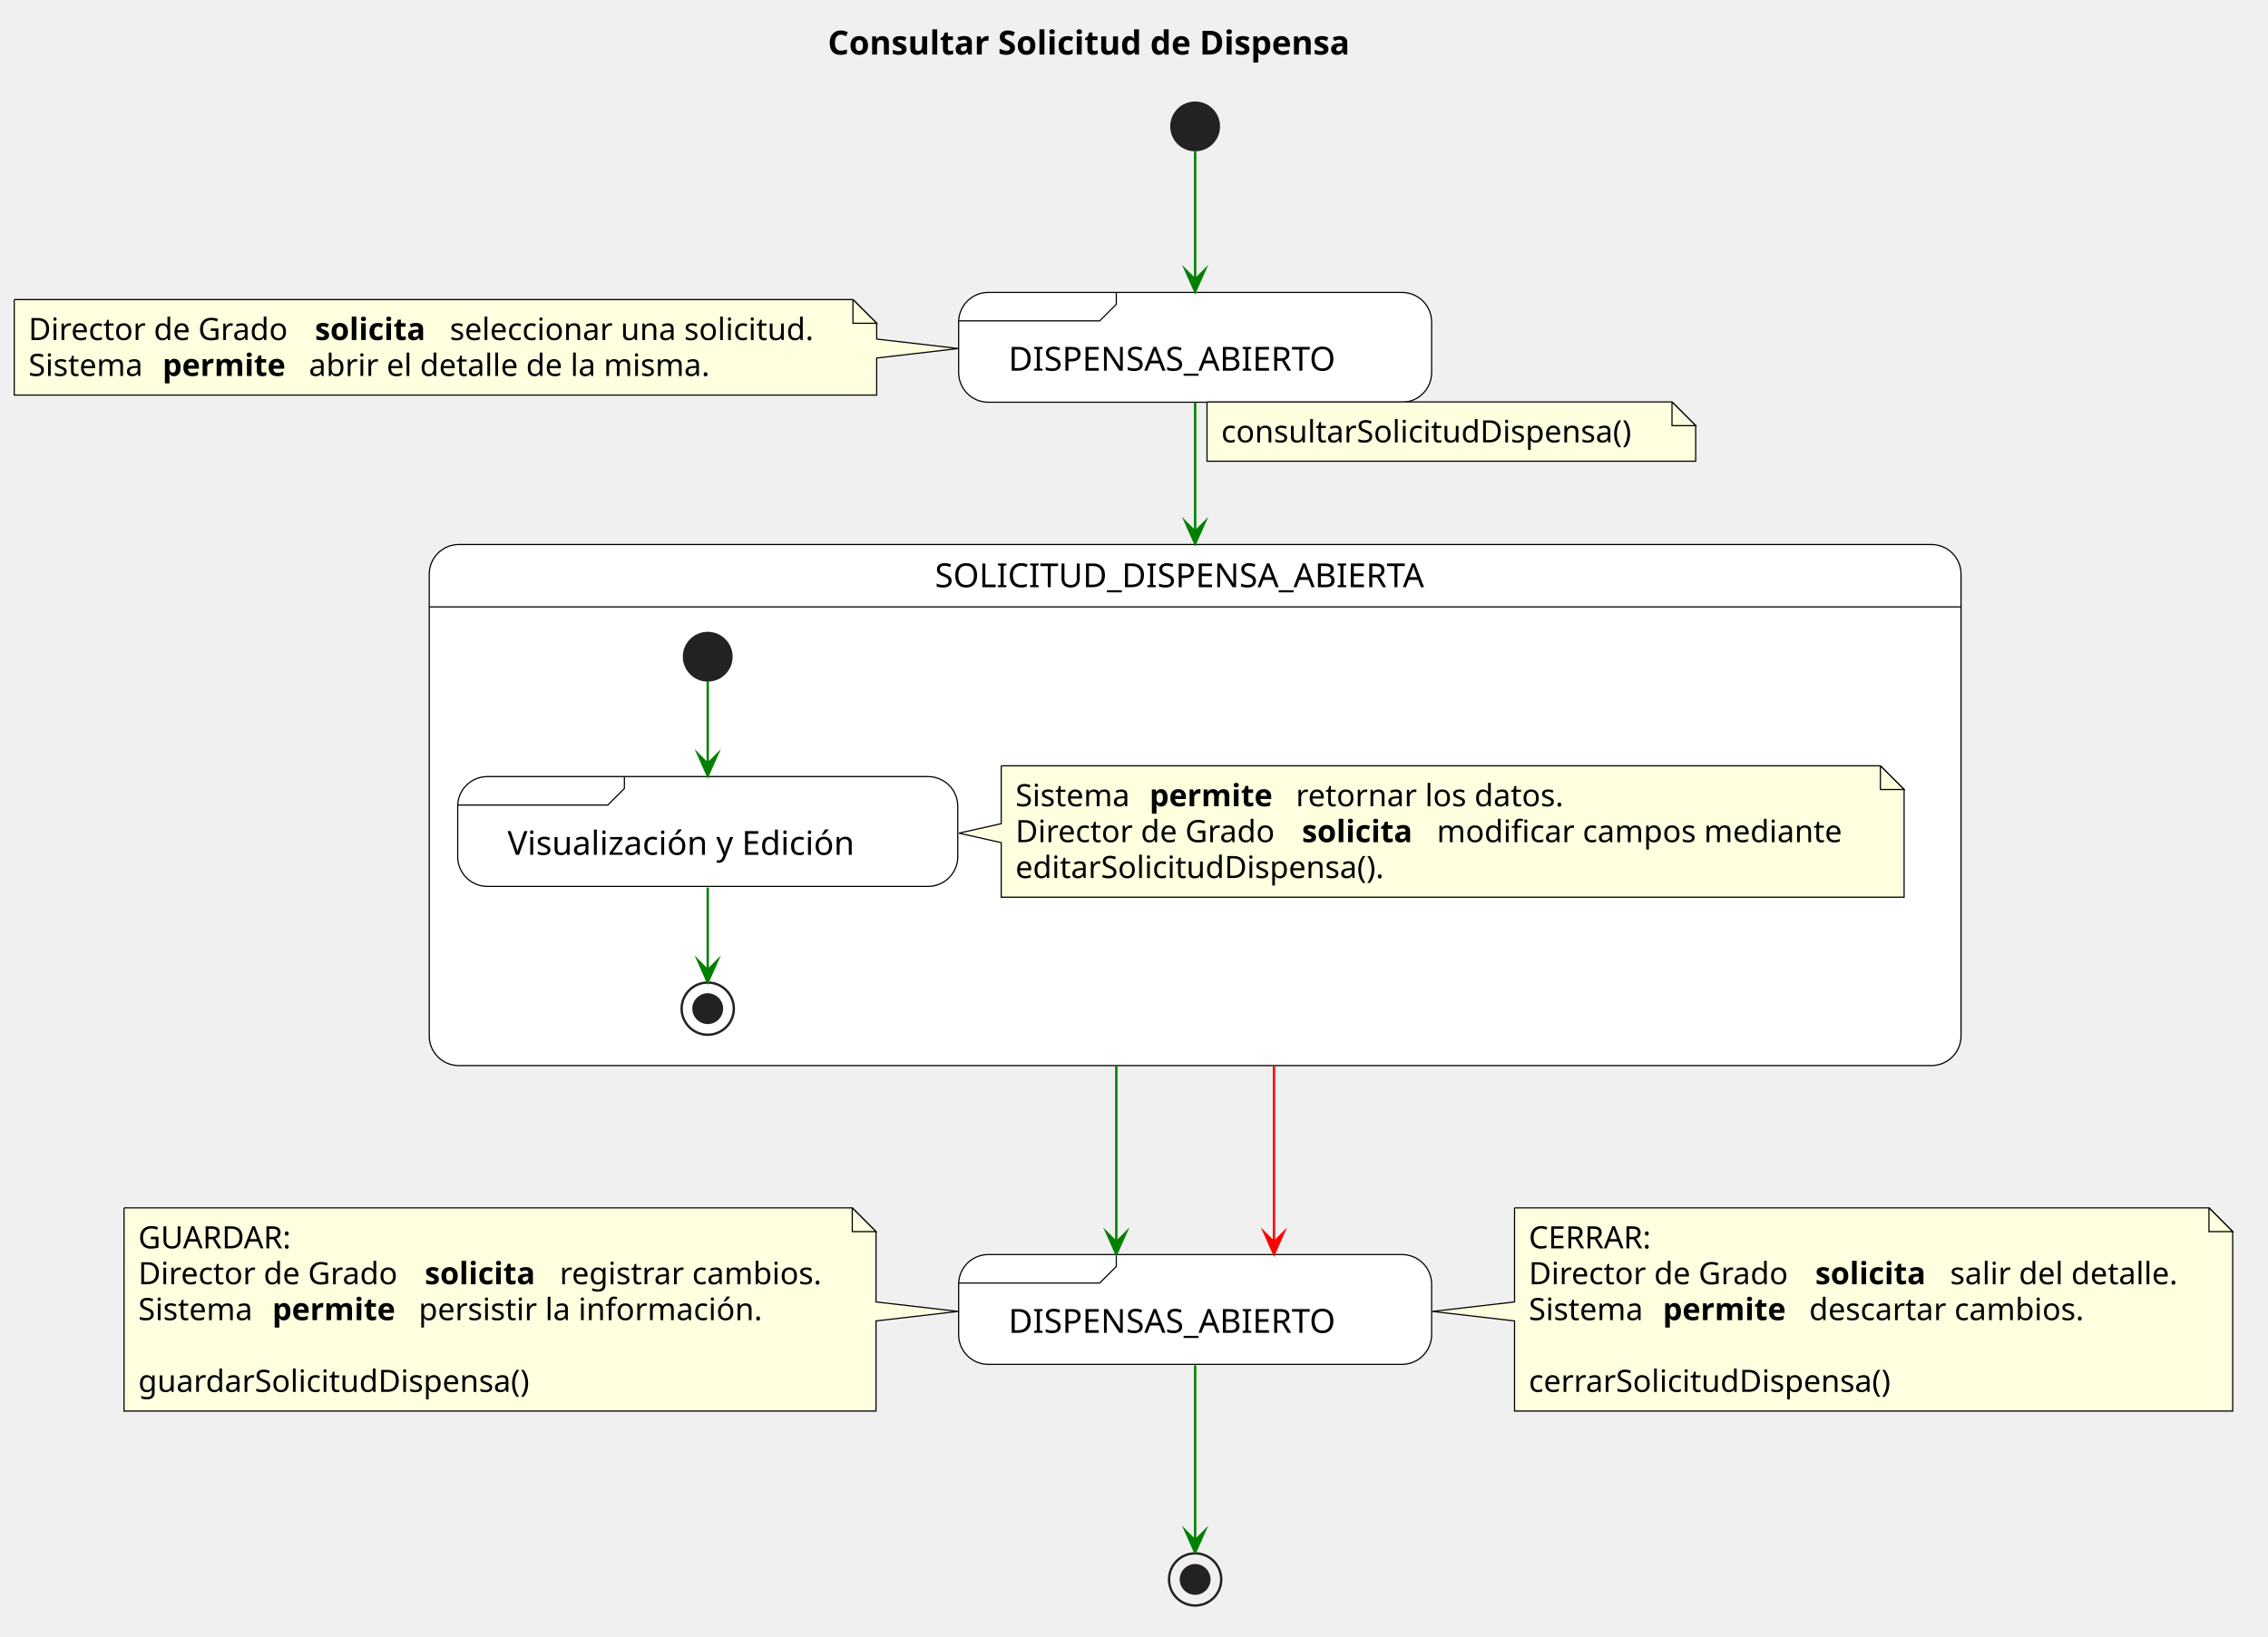
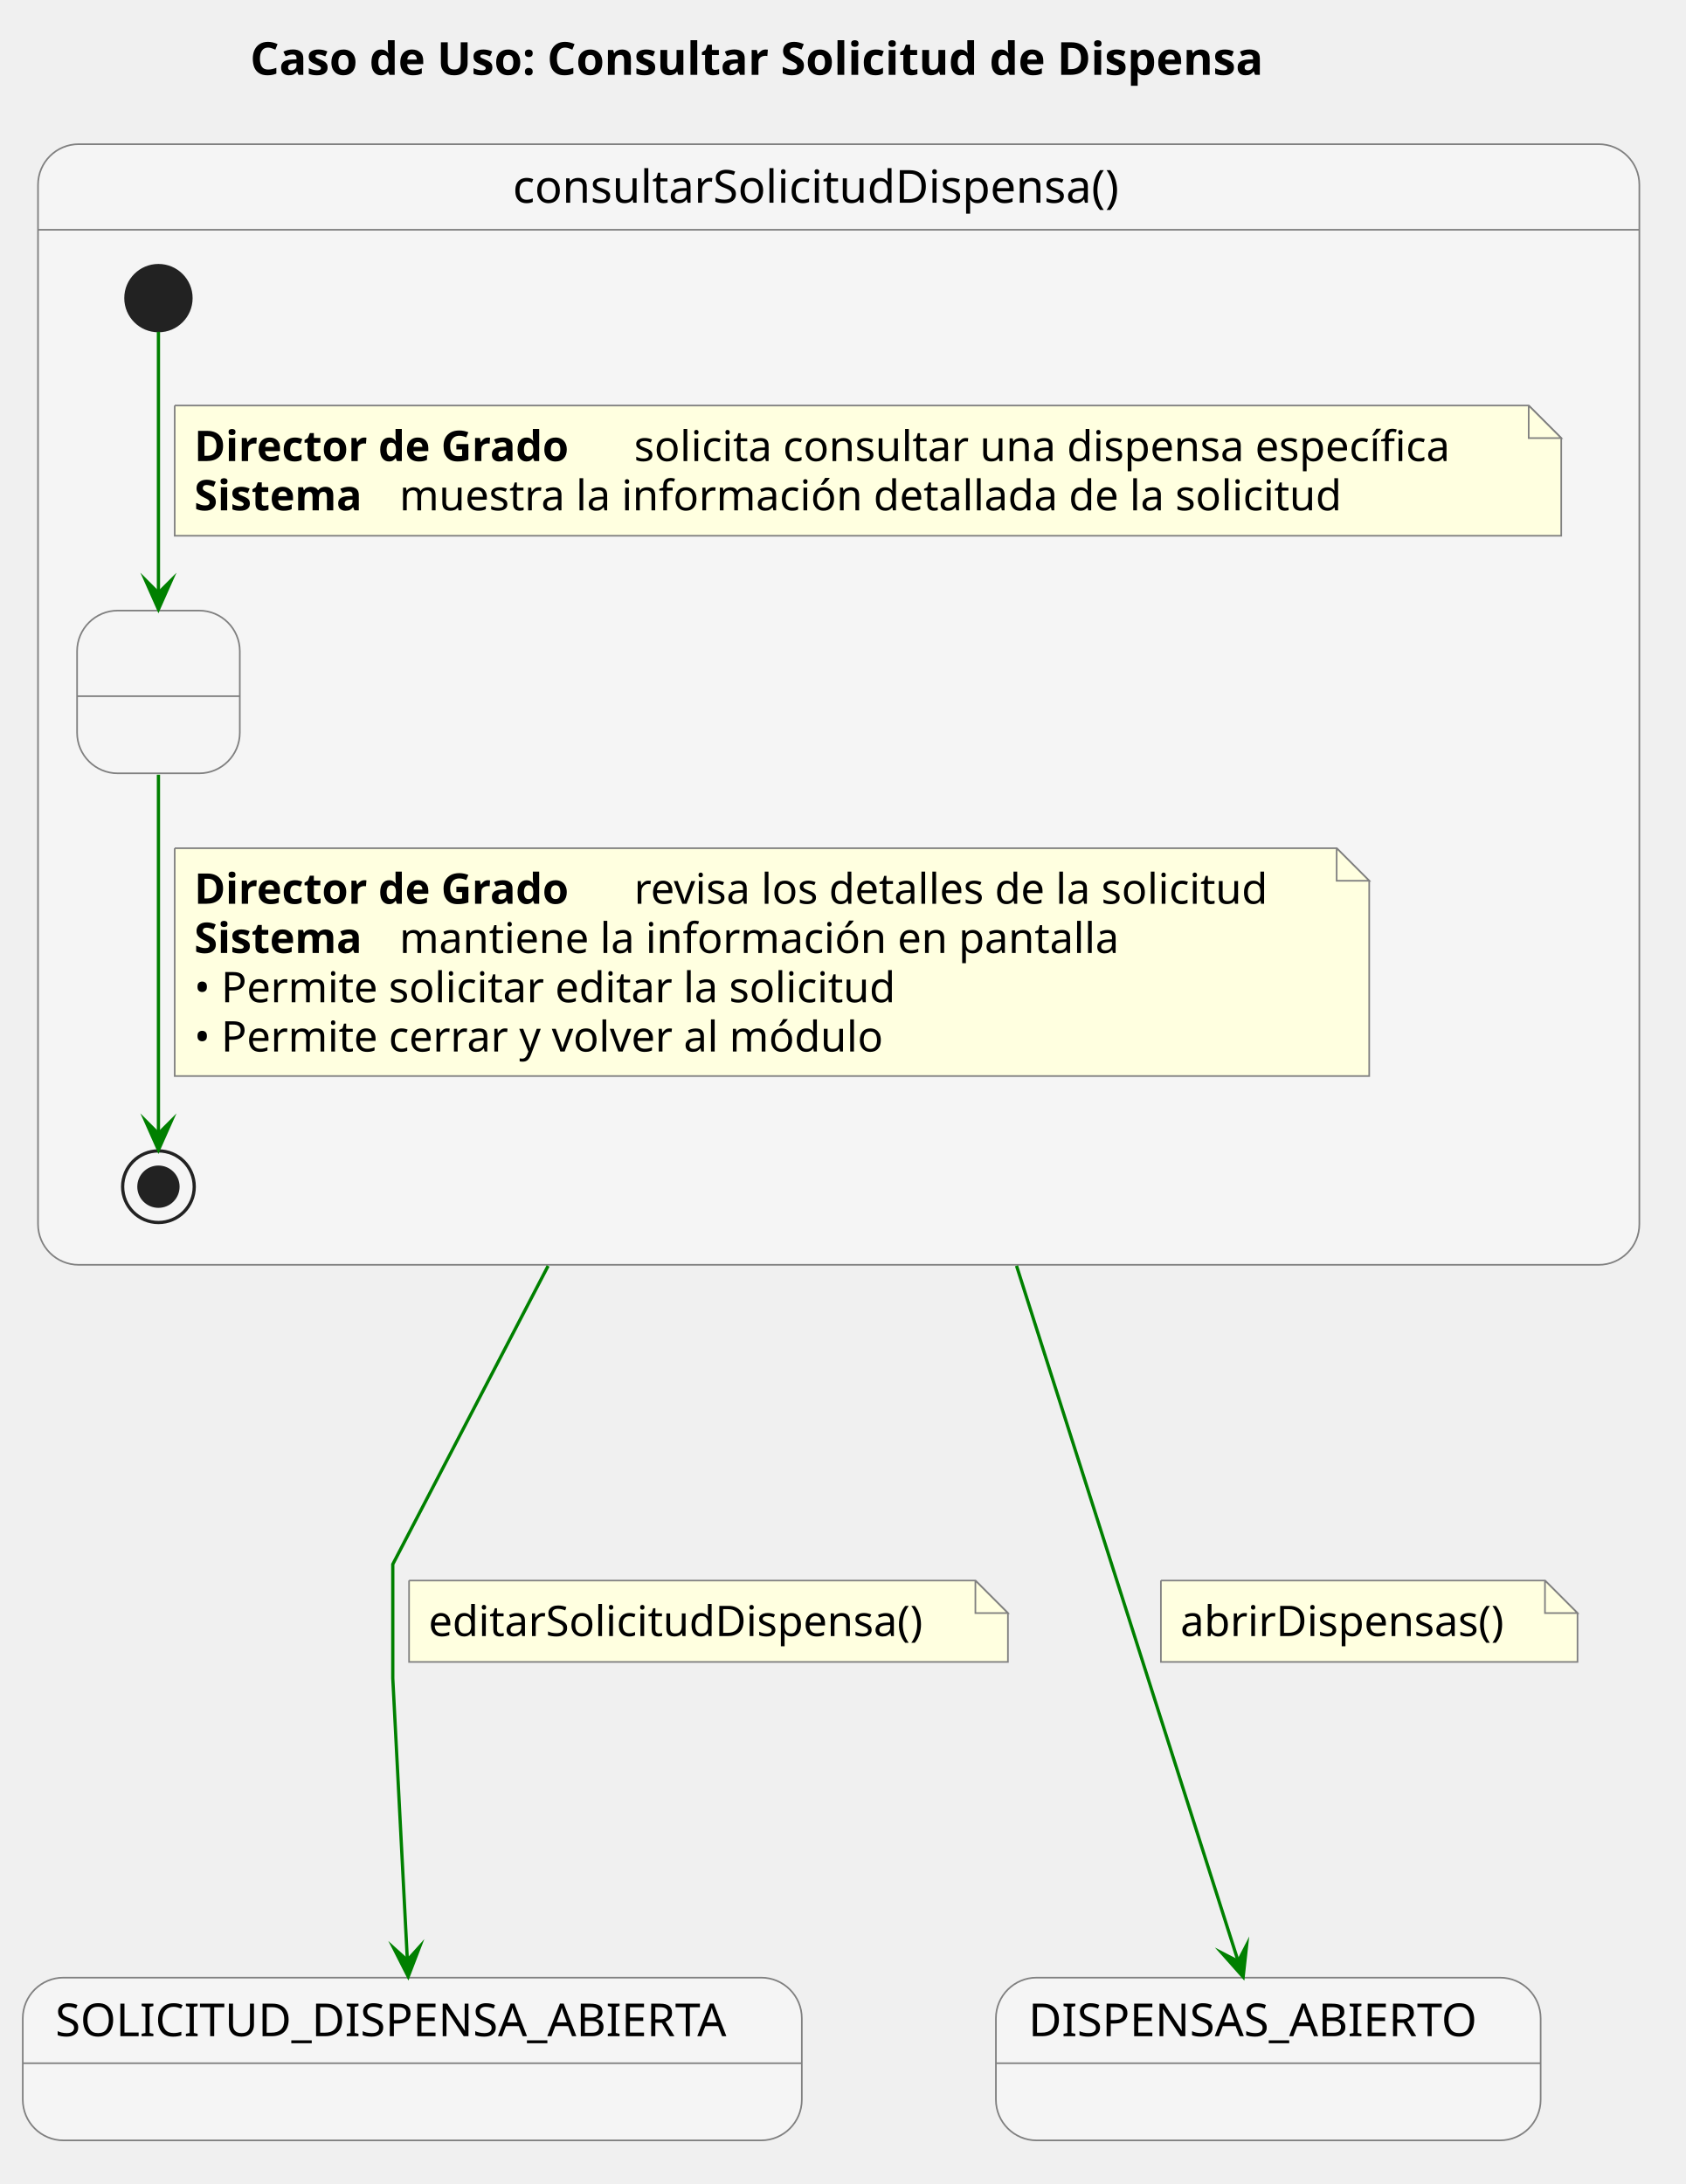
- <svg xmlns="http://www.w3.org/2000/svg" version="1.1" data-diagram-type="STATE" style="width:956px;height:690px;background:#FFFFFF;" width="956px" height="690px" viewBox="0 0 956 690" zoomAndPan="magnify" preserveAspectRatio="none" contentStyleType="text/css">
+ <svg xmlns="http://www.w3.org/2000/svg" version="1.1" data-diagram-type="STATE" style="width:518px;height:671px;background:#FFFFFF;" width="518px" height="671px" viewBox="0 0 518 671" zoomAndPan="magnify" preserveAspectRatio="none" contentStyleType="text/css">
  <defs />
-   <g>
+   <g font-family="sans-serif" lengthAdjust="spacing">
    <g class="title" data-source-line="1">
-       <text x="348.942" y="22.995" fill="#000000" font-size="14" lengthAdjust="spacing" textLength="251.234" font-weight="700" font-family="sans-serif">Consultar Solicitud de Dispensa</text>
+       <text x="76.858" y="22.995" fill="#000" font-size="14" textLength="357.964" font-weight="700">Caso de Uso: Consultar Solicitud de Dispensa</text>
    </g>
-     <rect x="404.09" y="123.297" width="199.362" height="46.297" fill="#FFFFFF" style="stroke:#000000;stroke-width:0.5;" rx="12.5" ry="12.5" />
-     <path d="M470.544,123.297 L470.544,128.297 L463.544,135.297 L404.09,135.297" style="stroke:#000000;stroke-width:0.5;" fill="none" />
-     <text x="425.09" y="156.292" fill="#000000" font-size="14" lengthAdjust="spacing" textLength="147.362" font-family="sans-serif">DISPENSAS_ABIERTO</text>
-     <rect x="404.09" y="528.977" width="199.362" height="46.297" fill="#FFFFFF" style="stroke:#000000;stroke-width:0.5;" rx="12.5" ry="12.5" />
-     <path d="M470.544,528.977 L470.544,533.977 L463.544,540.977 L404.09,540.977" style="stroke:#000000;stroke-width:0.5;" fill="none" />
-     <text x="425.09" y="561.972" fill="#000000" font-size="14" lengthAdjust="spacing" textLength="147.362" font-family="sans-serif">DISPENSAS_ABIERTO</text>
-     <g class="entity" data-qualified-name="SOLICITUD_DISPENSA_ABIERTA" id="ent0003" data-source-line="27">
-       <path d="M193.43,229.597 L814.112,229.597 A12.5,12.5 0 0 1 826.612,242.097 L826.612,255.894 L180.93,255.894 L180.93,242.097 A12.5,12.5 0 0 1 193.43,229.597" fill="#FFFFFF" />
-       <path d="M180.93,255.894 L826.612,255.894 L826.612,436.794 A12.5,12.5 0 0 1 814.112,449.294 L193.43,449.294 A12.5,12.5 0 0 1 180.93,436.794 L180.93,255.894" fill="#FFFFFF" />
-       <rect x="180.93" y="229.597" width="645.682" height="219.697" fill="none" style="stroke:#000000;stroke-width:0.5;" rx="12.5" ry="12.5" />
-       <line x1="180.93" y1="255.894" x2="826.612" y2="255.894" style="stroke:#000000;stroke-width:0.5;" />
-       <text x="394.095" y="247.592" fill="#000000" font-size="14" lengthAdjust="spacing" textLength="219.352" font-family="sans-serif">SOLICITUD_DISPENSA_ABIERTA</text>
-       <rect x="192.93" y="327.444" width="210.778" height="46.297" fill="#FFFFFF" style="stroke:#000000;stroke-width:0.5;" rx="12.5" ry="12.5" />
-       <path d="M263.189,327.444 L263.189,332.444 L256.189,339.444 L192.93,339.444" style="stroke:#000000;stroke-width:0.5;" fill="none" />
-       <text x="213.93" y="360.439" fill="#000000" font-size="14" lengthAdjust="spacing" textLength="158.778" font-family="sans-serif">Visualización y Edición</text>
-       <g class="start_entity" data-qualified-name="SOLICITUD_DISPENSA_ABIERTA..start.SOLICITUD_DISPENSA_ABIERTA" id="ent0008" data-source-line="28">
-         <ellipse cx="298.32" cy="276.894" rx="10" ry="10" fill="#222222" style="stroke:#222222;stroke-width:1;" />
+     <g class="entity" data-qualified-name="consultarSolicitud" id="ent0001" data-source-line="11">
+       <path d="M24.18,44.297 L491.18,44.297 A12.5,12.5 0 0 1 503.68,56.797 L503.68,70.594 L11.68,70.594 L11.68,56.797 A12.5,12.5 0 0 1 24.18,44.297" fill="#F5F5F5" />
+       <path d="M11.68,70.594 L503.68,70.594 L503.68,376.094 A12.5,12.5 0 0 1 491.18,388.594 L24.18,388.594 A12.5,12.5 0 0 1 11.68,376.094 L11.68,70.594" fill="#F5F5F5" />
+       <rect x="11.68" y="44.297" width="492" height="344.297" fill="none" style="stroke:#808080;stroke-width:0.5;" rx="12.5" ry="12.5" />
+       <line x1="11.68" y1="70.594" x2="503.68" y2="70.594" style="stroke:#808080;stroke-width:0.5;" />
+       <text x="157.571" y="62.292" fill="#000" font-size="14" textLength="200.218">consultarSolicitudDispensa()</text>
+       <g class="entity" data-qualified-name="consultarSolicitud.Paso1" id="ent0002" data-source-line="13">
+         <rect x="23.68" y="187.594" width="50" height="50" fill="#F5F5F5" style="stroke:#808080;stroke-width:0.5;" rx="12.5" ry="12.5" />
+         <line x1="23.68" y1="213.891" x2="73.68" y2="213.891" style="stroke:#808080;stroke-width:0.5;" />
+         <text x="46.455" y="205.589" fill="#000" font-size="14"> </text>
      </g>
-       <g class="end_entity" data-qualified-name="SOLICITUD_DISPENSA_ABIERTA..end.SOLICITUD_DISPENSA_ABIERTA" id="ent0010" data-source-line="37">
-         <ellipse cx="298.32" cy="425.294" rx="11" ry="11" fill="none" style="stroke:#222222;stroke-width:1;" />
-         <ellipse cx="298.32" cy="425.294" rx="6" ry="6" fill="#222222" style="stroke:#222222;stroke-width:1;" />
+       <g class="start_entity" data-qualified-name="consultarSolicitud..start.consultarSolicitud" id="ent0005" data-source-line="15">
+         <ellipse cx="48.68" cy="91.594" rx="10" ry="10" fill="#222" style="stroke:#222;stroke-width:1;" />
      </g>
-       <g class="entity" data-qualified-name="SOLICITUD_DISPENSA_ABIERTA.GMN19" id="ent0020" data-source-line="32">
-         <path d="M422.03,322.894 L422.03,347.294 L404.19,351.294 L422.03,355.294 L422.03,378.292 A0,0 0 0 0 422.03,378.292 L802.612,378.292 A0,0 0 0 0 802.612,378.292 L802.612,332.894 L792.612,322.894 L422.03,322.894 A0,0 0 0 0 422.03,322.894" style="stroke:#000000;stroke-width:0.5;" fill="#FFFFE0" />
-         <path d="M792.612,322.894 L792.612,332.894 L802.612,332.894 L792.612,322.894" style="stroke:#000000;stroke-width:0.5;" fill="#FFFFE0" />
-         <text x="428.03" y="339.961" fill="#000000" font-size="13" lengthAdjust="spacing" textLength="52.362" font-family="sans-serif">Sistema</text>
-         <text x="484.524" y="339.961" fill="#000000" font-size="13" lengthAdjust="spacing" textLength="57.567" font-weight="700" font-family="sans-serif">permite</text>
-         <text x="546.223" y="339.961" fill="#000000" font-size="13" lengthAdjust="spacing" textLength="120.066" font-family="sans-serif">retornar los datos.</text>
-         <text x="428.03" y="355.094" fill="#000000" font-size="13" lengthAdjust="spacing" textLength="116.613" font-family="sans-serif">Director de Grado</text>
-         <text x="548.775" y="355.094" fill="#000000" font-size="13" lengthAdjust="spacing" textLength="52.73" font-weight="700" font-family="sans-serif">solicita</text>
-         <text x="605.637" y="355.094" fill="#000000" font-size="13" lengthAdjust="spacing" textLength="181.975" font-family="sans-serif">modificar campos mediante</text>
-         <text x="428.03" y="370.226" fill="#000000" font-size="13" lengthAdjust="spacing" textLength="167.946" font-family="sans-serif">editarSolicitudDispensa().</text>
+       <g class="end_entity" data-qualified-name="consultarSolicitud..end.consultarSolicitud" id="ent0007" data-source-line="21">
+         <ellipse cx="48.68" cy="364.594" rx="11" ry="11" fill="none" style="stroke:#222;stroke-width:1;" />
+         <ellipse cx="48.68" cy="364.594" rx="6" ry="6" fill="#222" style="stroke:#222;stroke-width:1;" />
      </g>
-       <g class="link" data-entity-1="ent0008" data-entity-2="ent0004" id="lnk9" data-source-line="28" data-link-type="dependency">
-         <path d="M298.32,287.144 C298.32,297.424 298.32,308.624 298.32,322.084" style="stroke:#008000;stroke-width:1;" fill="none" id="*start*SOLICITUD_DISPENSA_ABIERTA-to-VisualizacionYEdicion" />
-         <polygon points="298.32,327.084,302.32,318.084,298.32,322.084,294.32,318.084,298.32,327.084" fill="#008000" style="stroke:#008000;stroke-width:1;stroke-linejoin:miter;stroke-miterlimit:10;" />
+       <g class="link" data-entity-1="ent0005" data-entity-2="ent0002" id="lnk6" data-source-line="15" data-link-type="dependency">
+         <path d="M48.68,101.934 C48.68,120.124 48.68,155.834 48.68,182.204" style="stroke:#008000;stroke-width:1;" fill="none" id="*start*consultarSolicitud-to-Paso1" />
+         <polygon points="48.68,187.204,52.68,178.204,48.68,182.204,44.68,178.204,48.68,187.204" fill="#008000" style="stroke:#008000;stroke-width:1;stroke-linejoin:miter;stroke-miterlimit:10;" />
+         <path d="M53.68,124.594 L53.68,164.594 L479.68,164.594 L479.68,134.594 L469.68,124.594 L53.68,124.594" style="stroke:#808080;stroke-width:0.5;" fill="#FFFFE0" />
+         <path d="M469.68,124.594 L469.68,134.594 L479.68,134.594 L469.68,124.594" style="stroke:#808080;stroke-width:0.5;" fill="#FFFFE0" />
+         <text x="59.68" y="141.661" fill="#000" font-size="13" textLength="131.003" font-weight="700">Director de Grado</text>
+         <text x="194.815" y="141.661" fill="#000" font-size="13" textLength="270.067">solicita consultar una dispensa específica</text>
+         <text x="59.68" y="156.793" fill="#000" font-size="13" textLength="58.906" font-weight="700">Sistema</text>
+         <text x="122.719" y="156.793" fill="#000" font-size="13" textLength="310.61">muestra la información detallada de la solicitud</text>
      </g>
-       <g class="link" data-entity-1="ent0004" data-entity-2="ent0010" id="lnk11" data-source-line="37" data-link-type="dependency">
-         <path d="M298.32,374.234 C298.32,387.564 298.32,398.614 298.32,409.114" style="stroke:#008000;stroke-width:1;" fill="none" id="VisualizacionYEdicion-to-*end*SOLICITUD_DISPENSA_ABIERTA" />
-         <polygon points="298.32,414.114,302.32,405.114,298.32,409.114,294.32,405.114,298.32,414.114" fill="#008000" style="stroke:#008000;stroke-width:1;stroke-linejoin:miter;stroke-miterlimit:10;" />
+       <g class="link" data-entity-1="ent0002" data-entity-2="ent0007" id="lnk8" data-source-line="21" data-link-type="dependency">
+         <path d="M48.68,238.024 C48.68,271.404 48.68,324.774 48.68,348.314" style="stroke:#008000;stroke-width:1;" fill="none" id="Paso1-to-*end*consultarSolicitud" />
+         <polygon points="48.68,353.314,52.68,344.314,48.68,348.314,44.68,344.314,48.68,353.314" fill="#008000" style="stroke:#008000;stroke-width:1;stroke-linejoin:miter;stroke-miterlimit:10;" />
+         <path d="M53.68,260.594 L53.68,330.594 L420.68,330.594 L420.68,270.594 L410.68,260.594 L53.68,260.594" style="stroke:#808080;stroke-width:0.5;" fill="#FFFFE0" />
+         <path d="M410.68,260.594 L410.68,270.594 L420.68,270.594 L410.68,260.594" style="stroke:#808080;stroke-width:0.5;" fill="#FFFFE0" />
+         <text x="59.68" y="277.661" fill="#000" font-size="13" textLength="131.003" font-weight="700">Director de Grado</text>
+         <text x="194.815" y="277.661" fill="#000" font-size="13" textLength="211.821">revisa los detalles de la solicitud</text>
+         <text x="59.68" y="292.793" fill="#000" font-size="13" textLength="58.906" font-weight="700">Sistema</text>
+         <text x="122.719" y="292.793" fill="#000" font-size="13" textLength="236.177">mantiene la información en pantalla</text>
+         <text x="59.68" y="307.926" fill="#000" font-size="13" textLength="234.146">• Permite solicitar editar la solicitud</text>
+         <text x="59.68" y="323.059" fill="#000" font-size="13" textLength="230.401">• Permite cerrar y volver al módulo</text>
      </g>
    </g>
-     <g class="start_entity" data-qualified-name=".start." id="ent0005" data-source-line="15">
-       <ellipse cx="503.77" cy="53.297" rx="10" ry="10" fill="#222222" style="stroke:#222222;stroke-width:1;" />
+     <g class="entity" data-qualified-name="SOLICITUD_DISPENSA_ABIERTA" id="ent0003" data-source-line="30">
+       <rect x="7" y="607.597" width="239.352" height="50" fill="#F5F5F5" style="stroke:#808080;stroke-width:0.5;" rx="12.5" ry="12.5" />
+       <line x1="7" y1="633.894" x2="246.352" y2="633.894" style="stroke:#808080;stroke-width:0.5;" />
+       <text x="17" y="625.592" fill="#000" font-size="14" textLength="219.352">SOLICITUD_DISPENSA_ABIERTA</text>
    </g>
-     <g class="end_entity" data-qualified-name=".end." id="ent0014" data-source-line="58">
-       <ellipse cx="503.77" cy="665.957" rx="11" ry="11" fill="none" style="stroke:#222222;stroke-width:1;" />
-       <ellipse cx="503.77" cy="665.957" rx="6" ry="6" fill="#222222" style="stroke:#222222;stroke-width:1;" />
+     <g class="entity" data-qualified-name="DISPENSAS_ABIERTO" id="ent0004" data-source-line="31">
+       <rect x="305.99" y="607.597" width="167.362" height="50" fill="#F5F5F5" style="stroke:#808080;stroke-width:0.5;" rx="12.5" ry="12.5" />
+       <line x1="305.99" y1="633.894" x2="473.352" y2="633.894" style="stroke:#808080;stroke-width:0.5;" />
+       <text x="315.99" y="625.592" fill="#000" font-size="14" textLength="147.362">DISPENSAS_ABIERTO</text>
    </g>
-     <g class="entity" data-qualified-name="GMN16" id="ent0017" data-source-line="18">
-       <path d="M6,126.317 L6,166.583 A0,0 0 0 0 6,166.583 L369.539,166.583 A0,0 0 0 0 369.539,166.583 L369.539,150.957 L403.94,146.957 L369.539,142.957 L369.539,136.317 L359.539,126.317 L6,126.317 A0,0 0 0 0 6,126.317" style="stroke:#000000;stroke-width:0.5;" fill="#FFFFE0" />
-       <path d="M359.539,126.317 L359.539,136.317 L369.539,136.317 L359.539,126.317" style="stroke:#000000;stroke-width:0.5;" fill="#FFFFE0" />
-       <text x="12" y="143.384" fill="#000000" font-size="13" lengthAdjust="spacing" textLength="116.613" font-family="sans-serif">Director de Grado</text>
-       <text x="132.745" y="143.384" fill="#000000" font-size="13" lengthAdjust="spacing" textLength="52.73" font-weight="700" font-family="sans-serif">solicita</text>
-       <text x="189.607" y="143.384" fill="#000000" font-size="13" lengthAdjust="spacing" textLength="164.931" font-family="sans-serif">seleccionar una solicitud.</text>
-       <text x="12" y="158.517" fill="#000000" font-size="13" lengthAdjust="spacing" textLength="52.362" font-family="sans-serif">Sistema</text>
-       <text x="68.494" y="158.517" fill="#000000" font-size="13" lengthAdjust="spacing" textLength="57.567" font-weight="700" font-family="sans-serif">permite</text>
-       <text x="130.193" y="158.517" fill="#000000" font-size="13" lengthAdjust="spacing" textLength="182.965" font-family="sans-serif">abrir el detalle de la misma.</text>
+     <g class="link" data-entity-1="ent0001" data-entity-2="ent0003" id="lnk9" data-source-line="33" data-link-type="dependency">
+       <path d="M168.4,388.927 C142.32,439.027 120.68,480.597 120.68,480.597 C120.68,480.597 120.68,515.597 120.68,515.597 C120.68,515.597 123.402,568.274 125.162,602.284" style="stroke:#008000;stroke-width:1;" fill="none" id="consultarSolicitud-to-SOLICITUD_DISPENSA_ABIERTA" />
+       <polygon points="125.42,607.277,128.95,598.082,125.162,602.284,120.96,598.496,125.42,607.277" fill="#008000" style="stroke:#008000;stroke-width:1;stroke-linejoin:miter;stroke-miterlimit:10;" />
+       <path d="M125.68,485.597 L125.68,510.597 L309.68,510.597 L309.68,495.597 L299.68,485.597 L125.68,485.597" style="stroke:#808080;stroke-width:0.5;" fill="#FFFFE0" />
+       <path d="M299.68,485.597 L299.68,495.597 L309.68,495.597 L299.68,485.597" style="stroke:#808080;stroke-width:0.5;" fill="#FFFFE0" />
+       <text x="131.68" y="502.664" fill="#000" font-size="13" textLength="163.814">editarSolicitudDispensa()</text>
    </g>
-     <g class="entity" data-qualified-name="GMN22" id="ent0023" data-source-line="42">
-       <path d="M52.28,509.297 L52.28,594.961 A0,0 0 0 0 52.28,594.961 L369.252,594.961 A0,0 0 0 0 369.252,594.961 L369.252,556.957 L403.81,552.957 L369.252,548.957 L369.252,519.297 L359.252,509.297 L52.28,509.297 A0,0 0 0 0 52.28,509.297" style="stroke:#000000;stroke-width:0.5;" fill="#FFFFE0" />
-       <path d="M359.252,509.297 L359.252,519.297 L369.252,519.297 L359.252,509.297" style="stroke:#000000;stroke-width:0.5;" fill="#FFFFE0" />
-       <text x="58.28" y="526.364" fill="#000000" font-size="13" lengthAdjust="spacing" textLength="69.831" font-family="sans-serif">GUARDAR:</text>
-       <text x="58.28" y="541.497" fill="#000000" font-size="13" lengthAdjust="spacing" textLength="116.613" font-family="sans-serif">Director de Grado</text>
-       <text x="179.025" y="541.497" fill="#000000" font-size="13" lengthAdjust="spacing" textLength="52.73" font-weight="700" font-family="sans-serif">solicita</text>
-       <text x="235.887" y="541.497" fill="#000000" font-size="13" lengthAdjust="spacing" textLength="118.365" font-family="sans-serif">registrar cambios.</text>
-       <text x="58.28" y="556.629" fill="#000000" font-size="13" lengthAdjust="spacing" textLength="52.362" font-family="sans-serif">Sistema</text>
-       <text x="114.774" y="556.629" fill="#000000" font-size="13" lengthAdjust="spacing" textLength="57.567" font-weight="700" font-family="sans-serif">permite</text>
-       <text x="176.473" y="556.629" fill="#000000" font-size="13" lengthAdjust="spacing" textLength="154.089" font-family="sans-serif">persistir la información.</text>
-       <text x="58.28" y="571.762" fill="#000000" font-size="13" lengthAdjust="spacing" textLength="4.132" font-family="sans-serif"> </text>
-       <text x="58.28" y="586.895" fill="#000000" font-size="13" lengthAdjust="spacing" textLength="176.909" font-family="sans-serif">guardarSolicitudDispensa()</text>
-     </g>
-     <g class="entity" data-qualified-name="GMN25" id="ent0026" data-source-line="51">
-       <path d="M638.41,509.297 L638.41,548.957 L603.8,552.957 L638.41,556.957 L638.41,594.961 A0,0 0 0 0 638.41,594.961 L941.119,594.961 A0,0 0 0 0 941.119,594.961 L941.119,519.297 L931.119,509.297 L638.41,509.297 A0,0 0 0 0 638.41,509.297" style="stroke:#000000;stroke-width:0.5;" fill="#FFFFE0" />
-       <path d="M931.119,509.297 L931.119,519.297 L941.119,519.297 L931.119,509.297" style="stroke:#000000;stroke-width:0.5;" fill="#FFFFE0" />
-       <text x="644.41" y="526.364" fill="#000000" font-size="13" lengthAdjust="spacing" textLength="57.662" font-family="sans-serif">CERRAR:</text>
-       <text x="644.41" y="541.497" fill="#000000" font-size="13" lengthAdjust="spacing" textLength="116.613" font-family="sans-serif">Director de Grado</text>
-       <text x="765.155" y="541.497" fill="#000000" font-size="13" lengthAdjust="spacing" textLength="52.73" font-weight="700" font-family="sans-serif">solicita</text>
-       <text x="822.017" y="541.497" fill="#000000" font-size="13" lengthAdjust="spacing" textLength="104.102" font-family="sans-serif">salir del detalle.</text>
-       <text x="644.41" y="556.629" fill="#000000" font-size="13" lengthAdjust="spacing" textLength="52.362" font-family="sans-serif">Sistema</text>
-       <text x="700.904" y="556.629" fill="#000000" font-size="13" lengthAdjust="spacing" textLength="57.567" font-weight="700" font-family="sans-serif">permite</text>
-       <text x="762.603" y="556.629" fill="#000000" font-size="13" lengthAdjust="spacing" textLength="124.522" font-family="sans-serif">descartar cambios.</text>
-       <text x="644.41" y="571.762" fill="#000000" font-size="13" lengthAdjust="spacing" textLength="4.132" font-family="sans-serif"> </text>
-       <text x="644.41" y="586.895" fill="#000000" font-size="13" lengthAdjust="spacing" textLength="164.69" font-family="sans-serif">cerrarSolicitudDispensa()</text>
-     </g>
-     <g class="link" data-entity-1="ent0005" data-entity-2="ent0001" id="lnk6" data-source-line="15" data-link-type="dependency">
-       <path d="M503.77,63.627 C503.77,77.837 503.77,98.827 503.77,117.917" style="stroke:#008000;stroke-width:1;" fill="none" id="*start*-to-startState" />
-       <polygon points="503.77,122.917,507.77,113.917,503.77,117.917,499.77,113.917,503.77,122.917" fill="#008000" style="stroke:#008000;stroke-width:1;stroke-linejoin:miter;stroke-miterlimit:10;" />
-     </g>
-     <g class="link" data-entity-1="ent0001" data-entity-2="ent0003" id="lnk7" data-source-line="22" data-link-type="dependency">
-       <path d="M503.77,169.727 C503.77,185.167 503.77,201.677 503.77,224.197" style="stroke:#008000;stroke-width:1;" fill="none" id="startState-to-SOLICITUD_DISPENSA_ABIERTA" />
-       <polygon points="503.77,229.197,507.77,220.197,503.77,224.197,499.77,220.197,503.77,229.197" fill="#008000" style="stroke:#008000;stroke-width:1;stroke-linejoin:miter;stroke-miterlimit:10;" />
-       <path d="M508.77,169.467 L508.77,194.467 L714.77,194.467 L714.77,179.467 L704.77,169.467 L508.77,169.467" style="stroke:#000000;stroke-width:0.5;" fill="#FFFFE0" />
-       <path d="M704.77,169.467 L704.77,179.467 L714.77,179.467 L704.77,169.467" style="stroke:#000000;stroke-width:0.5;" fill="#FFFFE0" />
-       <text x="514.77" y="186.534" fill="#000000" font-size="13" lengthAdjust="spacing" textLength="185.917" font-family="sans-serif">consultarSolicitudDispensa()</text>
-     </g>
-     <g class="link" data-entity-1="ent0003" data-entity-2="ent0002" id="lnk12" data-source-line="40" data-link-type="dependency">
-       <path d="M470.54,449.527 C470.54,479.527 470.54,504.127 470.54,523.767" style="stroke:#008000;stroke-width:1;" fill="none" id="SOLICITUD_DISPENSA_ABIERTA-to-endState" />
-       <polygon points="470.54,528.767,474.54,519.767,470.54,523.767,466.54,519.767,470.54,528.767" fill="#008000" style="stroke:#008000;stroke-width:1;stroke-linejoin:miter;stroke-miterlimit:10;" />
-     </g>
-     <g class="link" data-entity-1="ent0003" data-entity-2="ent0002" id="lnk13" data-source-line="49" data-link-type="dependency">
-       <path d="M537,449.527 C537,479.527 537,504.127 537,523.767" style="stroke:#FF0000;stroke-width:1;" fill="none" id="SOLICITUD_DISPENSA_ABIERTA-to-endState-1" />
-       <polygon points="537,528.767,541,519.767,537,523.767,533,519.767,537,528.767" fill="#FF0000" style="stroke:#FF0000;stroke-width:1;stroke-linejoin:miter;stroke-miterlimit:10;" />
-     </g>
-     <g class="link" data-entity-1="ent0002" data-entity-2="ent0014" id="lnk15" data-source-line="58" data-link-type="dependency">
-       <path d="M503.77,575.707 C503.77,599.807 503.77,631.207 503.77,649.547" style="stroke:#008000;stroke-width:1;" fill="none" id="endState-to-*end*" />
-       <polygon points="503.77,654.547,507.77,645.547,503.77,649.547,499.77,645.547,503.77,654.547" fill="#008000" style="stroke:#008000;stroke-width:1;stroke-linejoin:miter;stroke-miterlimit:10;" />
+     <g class="link" data-entity-1="ent0001" data-entity-2="ent0004" id="lnk10" data-source-line="38" data-link-type="dependency">
+       <path d="M312.32,388.887 C339.06,472.777 366.842,559.953 380.432,602.603" style="stroke:#008000;stroke-width:1;" fill="none" id="consultarSolicitud-to-DISPENSAS_ABIERTO" />
+       <polygon points="381.95,607.367,383.029,597.577,380.432,602.603,375.406,600.006,381.95,607.367" fill="#008000" style="stroke:#008000;stroke-width:1;stroke-linejoin:miter;stroke-miterlimit:10;" />
+       <path d="M356.68,485.597 L356.68,510.597 L484.68,510.597 L484.68,495.597 L474.68,485.597 L356.68,485.597" style="stroke:#808080;stroke-width:0.5;" fill="#FFFFE0" />
+       <path d="M474.68,485.597 L474.68,495.597 L484.68,495.597 L474.68,485.597" style="stroke:#808080;stroke-width:0.5;" fill="#FFFFE0" />
+       <text x="362.68" y="502.664" fill="#000" font-size="13" textLength="107.06">abrirDispensas()</text>
    </g>
  </g>
</svg>
